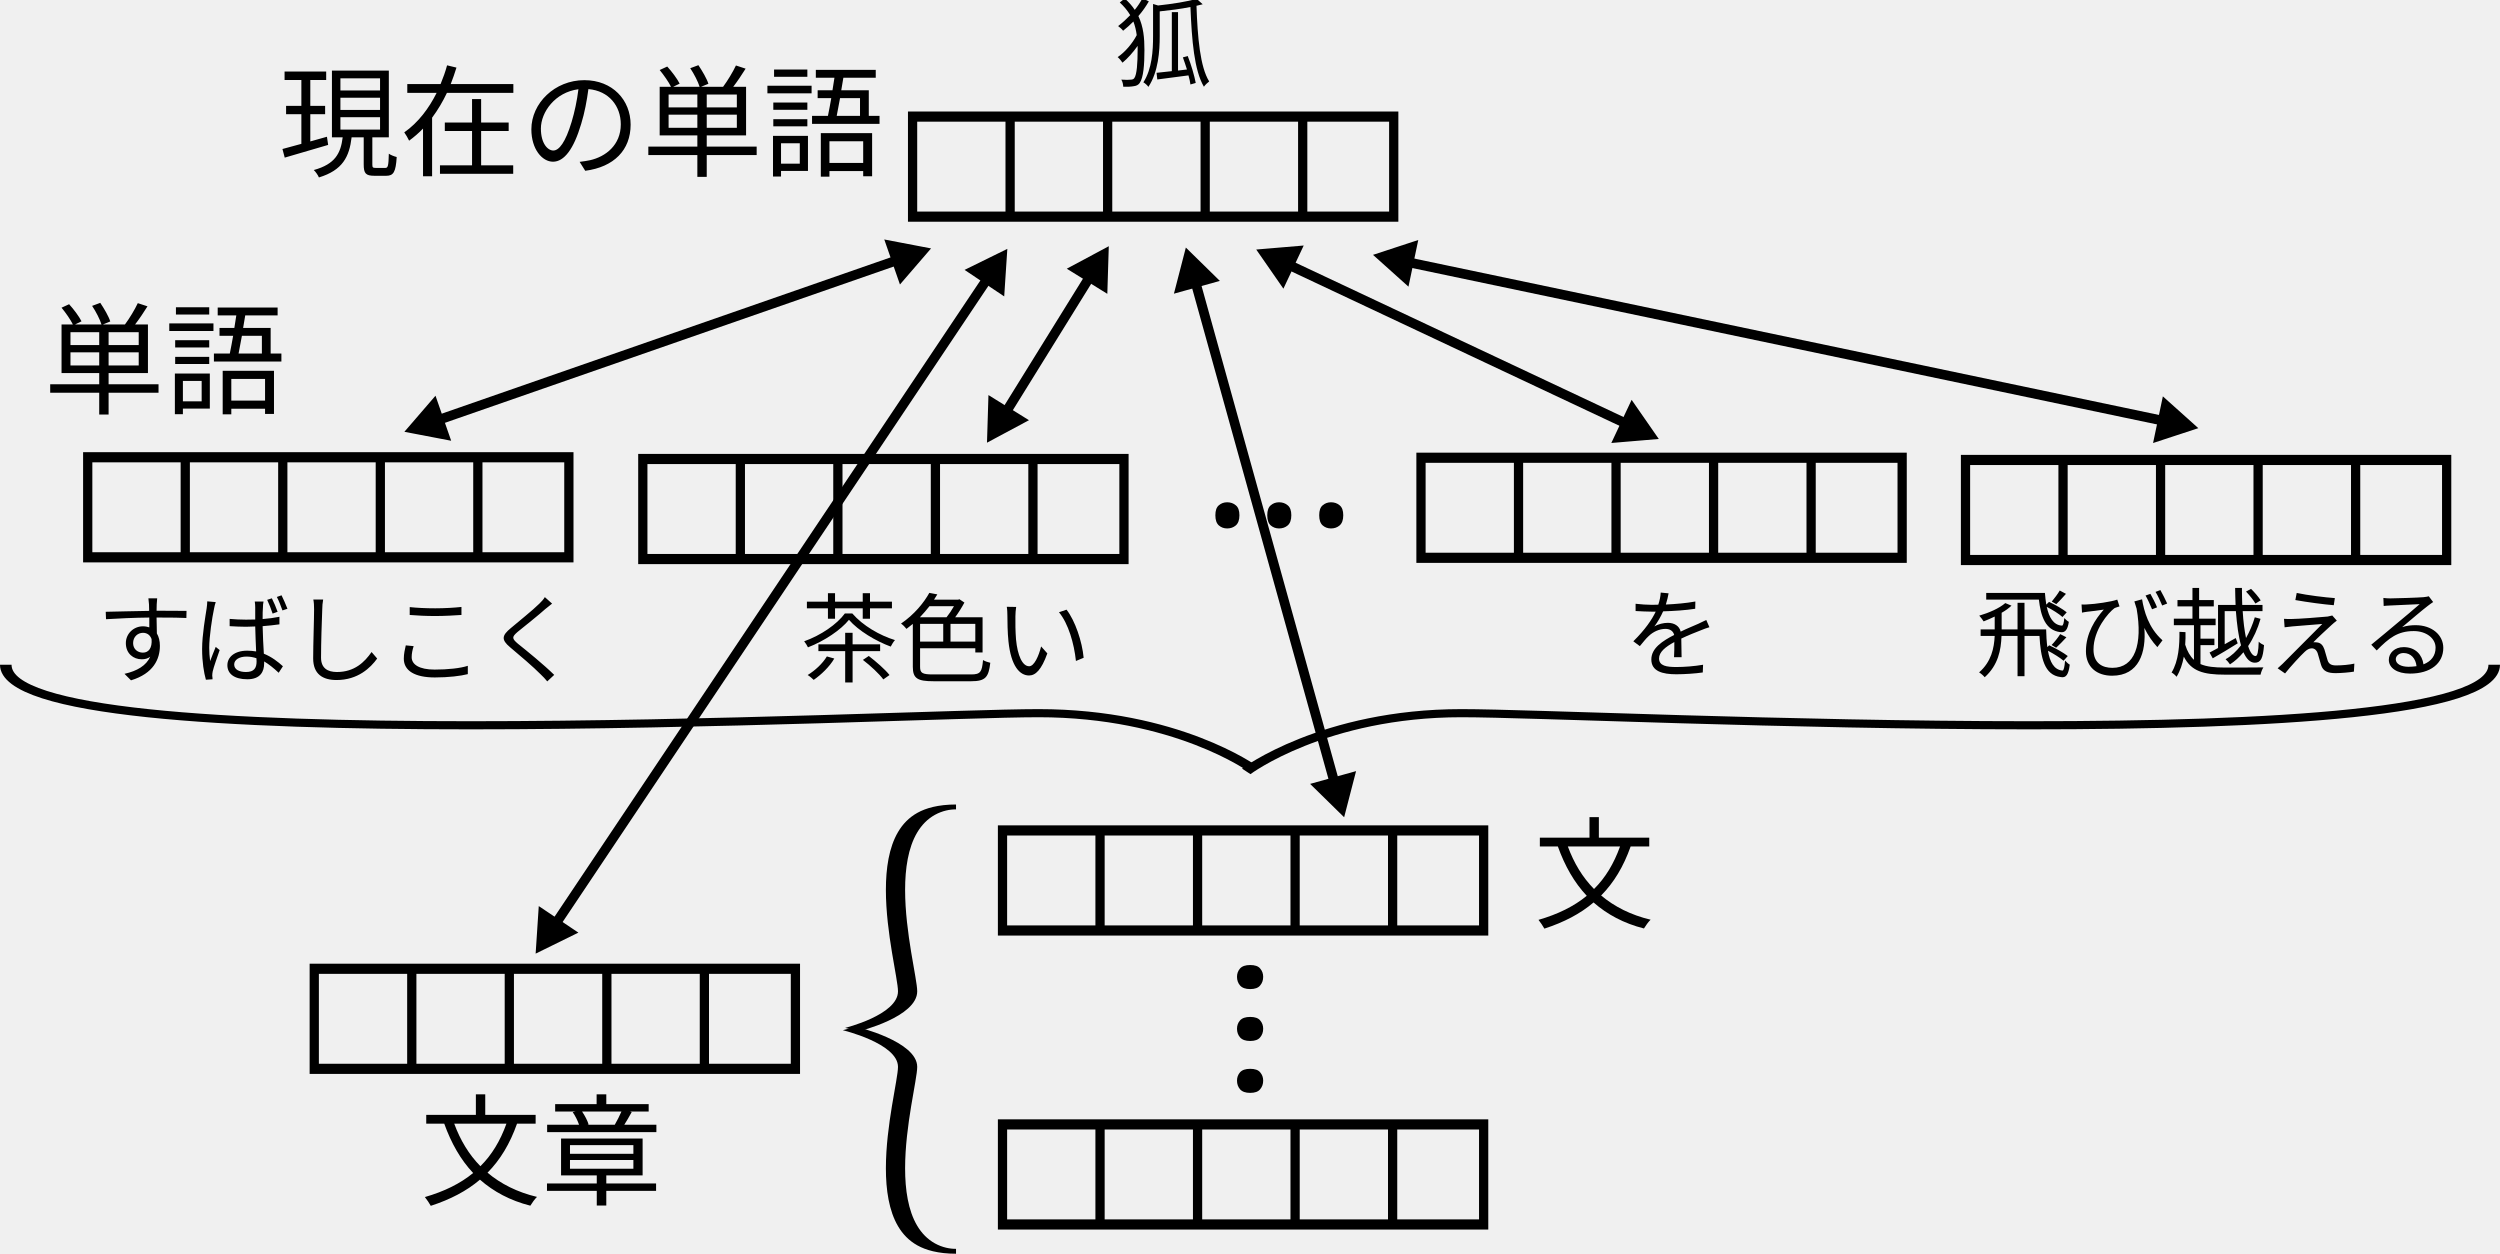
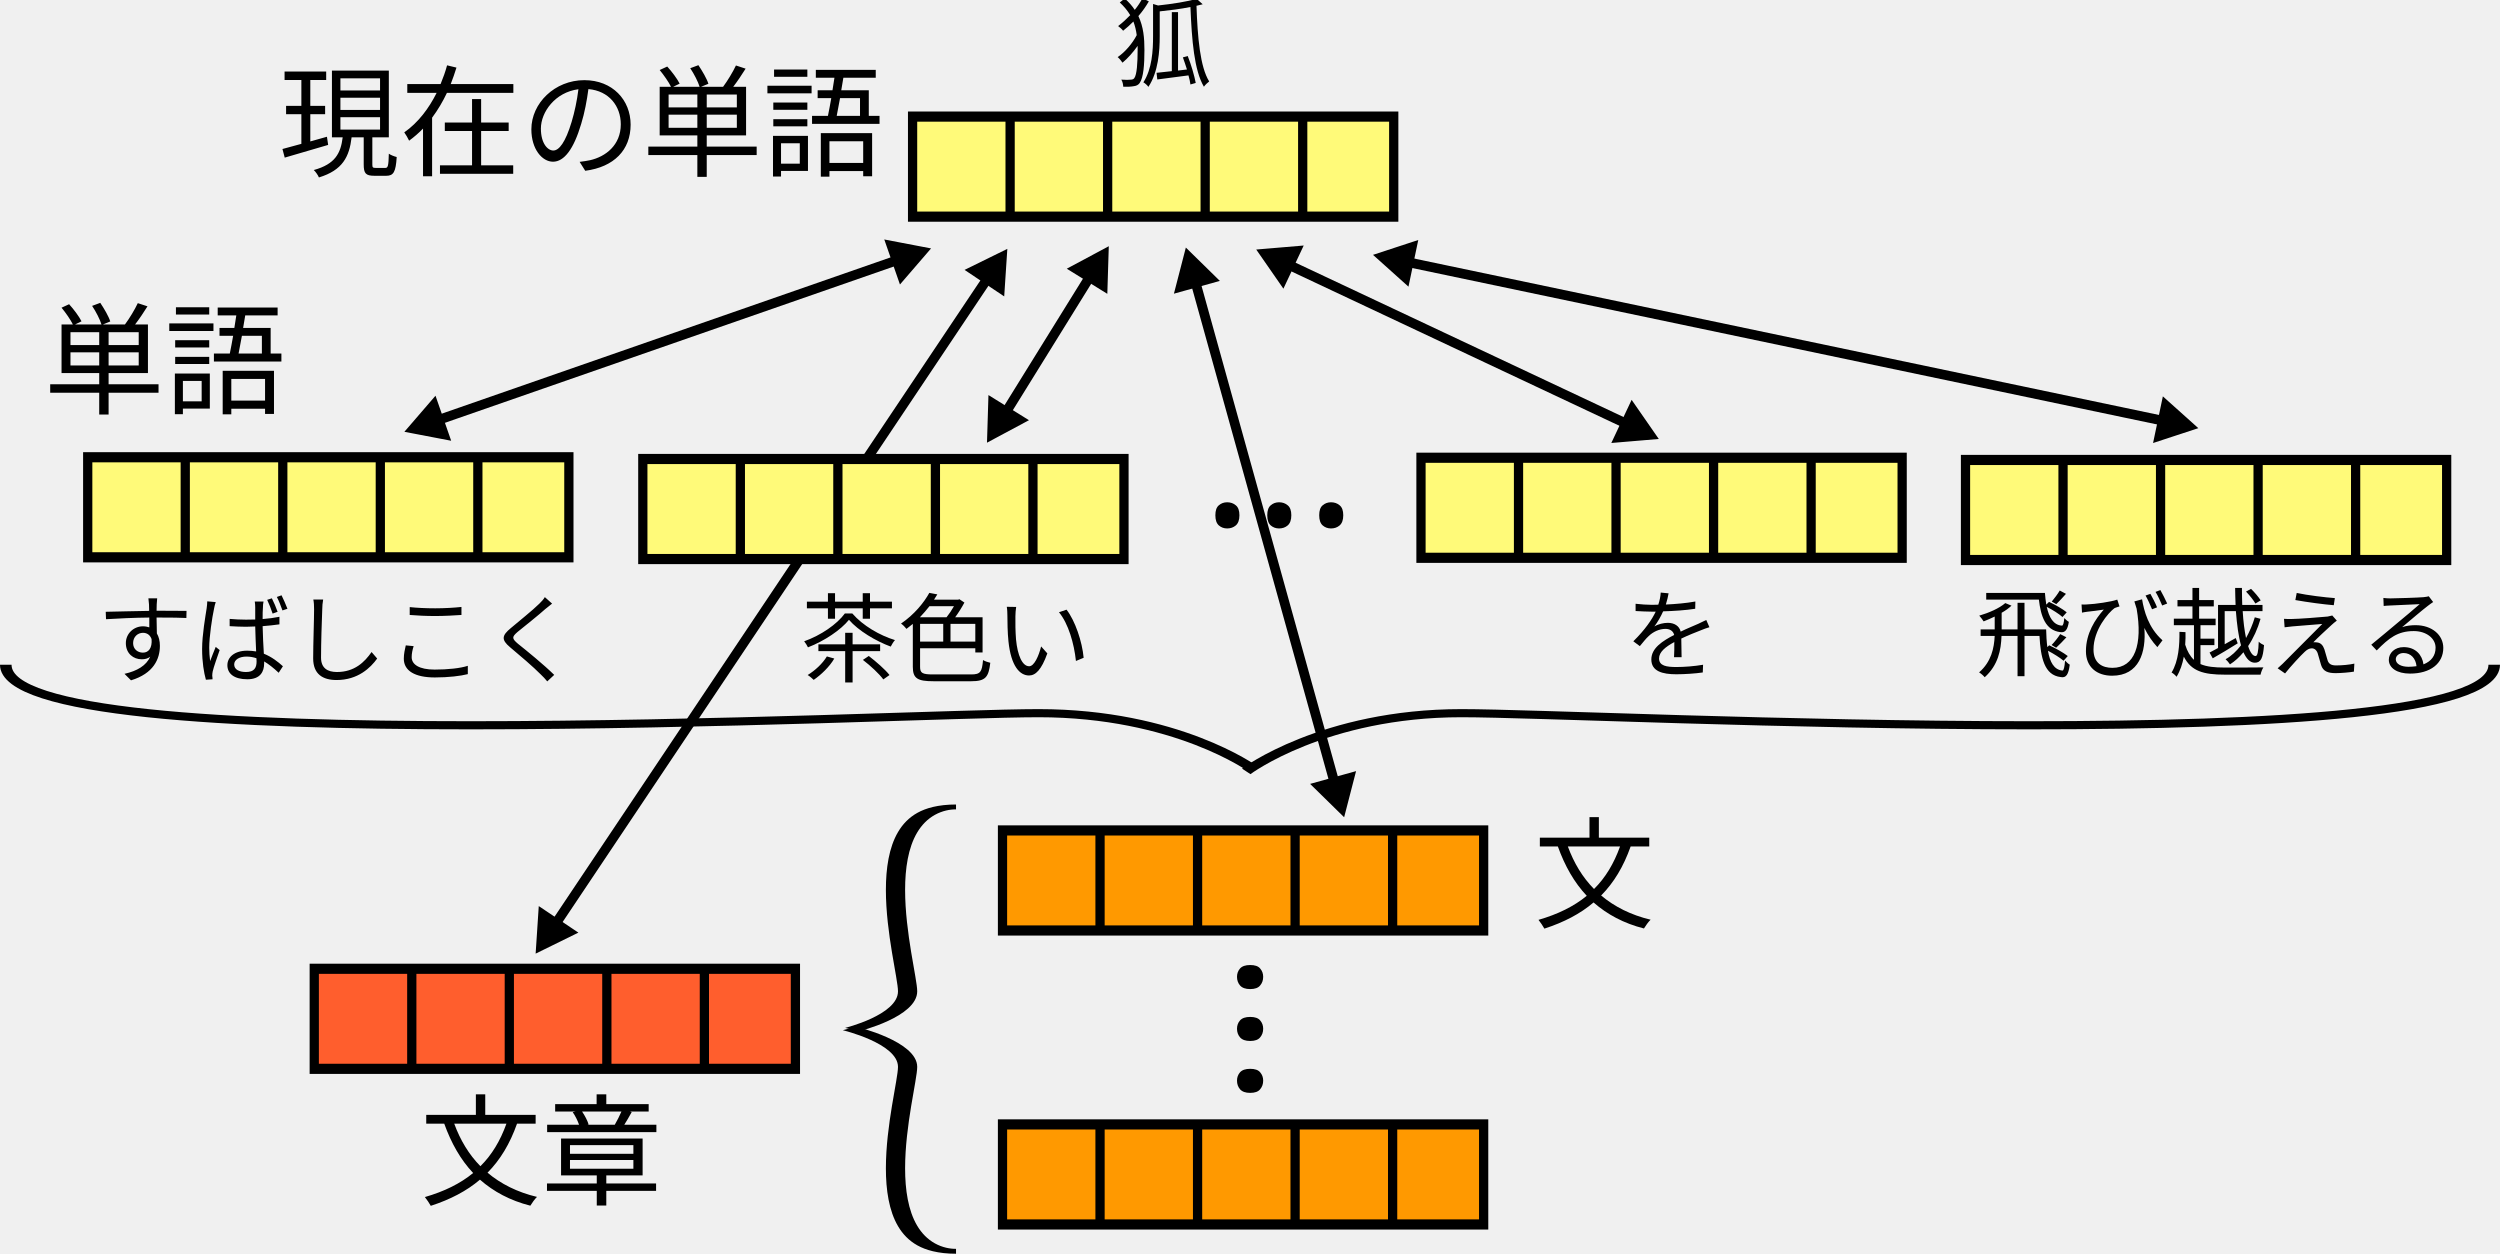
<svg xmlns="http://www.w3.org/2000/svg" width="72.858mm" height="36.538mm" viewBox="0 0 258.16 129.464" id="svg2" version="1.1">
  <defs id="defs4">
    <marker style="overflow:visible" id="marker5190" refX="0" refY="0" orient="auto">
      <path transform="scale(-0.4,-0.4)" style="fill:#000000;fill-opacity:1;fill-rule:evenodd;stroke:#000000;stroke-width:1pt;stroke-opacity:1" d="m 5.77,0 -8.65,5 0,-10 8.65,5 z" id="path5192" />
    </marker>
    <marker orient="auto" refY="0" refX="0" id="marker4822" style="overflow:visible">
      <path id="path4824" d="m 5.77,0 -8.65,5 0,-10 8.65,5 z" style="fill:#000000;fill-opacity:1;fill-rule:evenodd;stroke:#000000;stroke-width:1pt;stroke-opacity:1" transform="scale(-0.4,-0.4)" />
    </marker>
    <marker style="overflow:visible" id="marker4728" refX="0" refY="0" orient="auto">
      <path transform="scale(-0.4,-0.4)" style="fill:#000000;fill-opacity:1;fill-rule:evenodd;stroke:#000000;stroke-width:1pt;stroke-opacity:1" d="m 5.77,0 -8.65,5 0,-10 8.65,5 z" id="path4730" />
    </marker>
    <marker orient="auto" refY="0" refX="0" id="TriangleInM" style="overflow:visible">
      <path id="path4528" d="m 5.77,0 -8.65,5 0,-10 8.65,5 z" style="fill:#000000;fill-opacity:1;fill-rule:evenodd;stroke:#000000;stroke-width:1pt;stroke-opacity:1" transform="scale(-0.4,-0.4)" />
    </marker>
    <marker orient="auto" refY="0" refX="0" id="marker4905" style="overflow:visible">
      <path id="path4907" d="m 5.77,0 -8.65,5 0,-10 8.65,5 z" style="fill:#000000;fill-opacity:1;fill-rule:evenodd;stroke:#000000;stroke-width:1pt;stroke-opacity:1" transform="scale(0.4,0.4)" />
    </marker>
    <marker orient="auto" refY="0" refX="0" id="TriangleOutM" style="overflow:visible">
      <path id="path4654" d="m 5.77,0 -8.65,5 0,-10 8.65,5 z" style="fill:#000000;fill-opacity:1;fill-rule:evenodd;stroke:#000000;stroke-width:1pt;stroke-opacity:1" transform="scale(0.4,0.4)" />
    </marker>
    <marker orient="auto" refY="0" refX="0" id="Arrow1Send" style="overflow:visible">
      <path id="path4524" d="M 0,0 5,-5 -12.5,0 5,5 0,0 Z" style="fill:#000000;fill-opacity:1;fill-rule:evenodd;stroke:#000000;stroke-width:1pt;stroke-opacity:1" transform="matrix(-0.2,0,0,-0.2,-1.2,0)" />
    </marker>
    <marker orient="auto" refY="0" refX="0" id="Arrow1Mend" style="overflow:visible">
      <path id="path4518" d="M 0,0 5,-5 -12.5,0 5,5 0,0 Z" style="fill:#000000;fill-opacity:1;fill-rule:evenodd;stroke:#000000;stroke-width:1pt;stroke-opacity:1" transform="matrix(-0.4,0,0,-0.4,-4,0)" />
    </marker>
    <marker orient="auto" refY="0" refX="0" id="Arrow1Lend" style="overflow:visible">
      <path id="path4512" d="M 0,0 5,-5 -12.5,0 5,5 0,0 Z" style="fill:#000000;fill-opacity:1;fill-rule:evenodd;stroke:#000000;stroke-width:1pt;stroke-opacity:1" transform="matrix(-0.8,0,0,-0.8,-10,0)" />
    </marker>
    <marker orient="auto" refY="0" refX="0" id="marker4905-7" style="overflow:visible">
      <path id="path4907-6" d="m 5.77,0 -8.65,5 0,-10 8.65,5 z" style="fill:#000000;fill-opacity:1;fill-rule:evenodd;stroke:#000000;stroke-width:1pt;stroke-opacity:1" transform="scale(0.4,0.4)" />
    </marker>
    <marker orient="auto" refY="0" refX="0" id="marker4905-7-8" style="overflow:visible">
      <path id="path4907-6-8" d="m 5.77,0 -8.65,5 0,-10 8.65,5 z" style="fill:#000000;fill-opacity:1;fill-rule:evenodd;stroke:#000000;stroke-width:1pt;stroke-opacity:1" transform="scale(0.4,0.4)" />
    </marker>
    <marker style="overflow:visible" id="marker5190-7" refX="0" refY="0" orient="auto">
      <path transform="scale(-0.4,-0.4)" style="fill:#000000;fill-opacity:1;fill-rule:evenodd;stroke:#000000;stroke-width:1pt;stroke-opacity:1" d="m 5.77,0 -8.65,5 0,-10 8.65,5 z" id="path5192-3" />
    </marker>
    <marker orient="auto" refY="0" refX="0" id="marker4905-3" style="overflow:visible">
      <path id="path4907-0" d="m 5.77,0 -8.65,5 0,-10 8.65,5 z" style="fill:#000000;fill-opacity:1;fill-rule:evenodd;stroke:#000000;stroke-width:1pt;stroke-opacity:1" transform="scale(0.4,0.4)" />
    </marker>
    <marker style="overflow:visible" id="marker5190-0" refX="0" refY="0" orient="auto">
      <path transform="scale(-0.4,-0.4)" style="fill:#000000;fill-opacity:1;fill-rule:evenodd;stroke:#000000;stroke-width:1pt;stroke-opacity:1" d="m 5.77,0 -8.65,5 0,-10 8.65,5 z" id="path5192-4" />
    </marker>
    <marker orient="auto" refY="0" refX="0" id="marker4905-4" style="overflow:visible">
      <path id="path4907-2" d="m 5.77,0 -8.65,5 0,-10 8.65,5 z" style="fill:#000000;fill-opacity:1;fill-rule:evenodd;stroke:#000000;stroke-width:1pt;stroke-opacity:1" transform="scale(0.4,0.4)" />
    </marker>
    <marker orient="auto" refY="0" refX="0" id="TriangleInM-9" style="overflow:visible">
      <path id="path4528-4" d="m 5.77,0 -8.65,5 0,-10 8.65,5 z" style="fill:#000000;fill-opacity:1;fill-rule:evenodd;stroke:#000000;stroke-width:1pt;stroke-opacity:1" transform="scale(-0.4,-0.4)" />
    </marker>
    <marker orient="auto" refY="0" refX="0" id="marker4905-7-83" style="overflow:visible">
      <path id="path4907-6-9" d="m 5.77,0 -8.65,5 0,-10 8.65,5 z" style="fill:#000000;fill-opacity:1;fill-rule:evenodd;stroke:#000000;stroke-width:1pt;stroke-opacity:1" transform="scale(0.4,0.4)" />
    </marker>
  </defs>
  <g id="layer1" transform="translate(-195.5629,-537.0286)">
-     <g transform="matrix(0.6714331,0,0,0.7380139,33.74155,154.0855)" id="g4233-4">
-       <rect y="582.862" x="254.5" height="14" width="74" id="rect4138-2" style="fill:#ffffff;fill-opacity:0;stroke:#000000;stroke-width:1.421;stroke-miterlimit:4;stroke-dasharray:none;stroke-dashoffset:0;stroke-opacity:1" />
-       <path id="path4173-0" d="m 314.5,582.362 0,15" style="fill:none;fill-rule:evenodd;stroke:#000000;stroke-width:1.421px;stroke-linecap:butt;stroke-linejoin:miter;stroke-opacity:1" />
-       <path id="path4173-8-65" d="m 299.5,582.362 0,15" style="fill:none;fill-rule:evenodd;stroke:#000000;stroke-width:1.421px;stroke-linecap:butt;stroke-linejoin:miter;stroke-opacity:1" />
-       <path id="path4173-8-6-7" d="m 284.5,582.362 0,15" style="fill:none;fill-rule:evenodd;stroke:#000000;stroke-width:1.421px;stroke-linecap:butt;stroke-linejoin:miter;stroke-opacity:1" />
-       <path id="path4173-8-6-9-8" d="m 269.5,582.362 0,15" style="fill:none;fill-rule:evenodd;stroke:#000000;stroke-width:1.421px;stroke-linecap:butt;stroke-linejoin:miter;stroke-opacity:1" />
+     <g transform="matrix(0.6714331,0,0,0.7380139,33.74155,154.0855)" id="g4233-4" style="fill:#fffa79;fill-opacity:1">
+       <rect y="582.862" x="254.5" height="14" width="74" id="rect4138-2" style="fill:#fffa79;fill-opacity:1;stroke:#000000;stroke-width:1.421;stroke-miterlimit:4;stroke-dasharray:none;stroke-dashoffset:0;stroke-opacity:1" />
+       <path id="path4173-0" d="m 314.5,582.362 0,15" style="fill:#fffa79;fill-rule:evenodd;stroke:#000000;stroke-width:1.421px;stroke-linecap:butt;stroke-linejoin:miter;stroke-opacity:1;fill-opacity:1" />
+       <path id="path4173-8-65" d="m 299.5,582.362 0,15" style="fill:#fffa79;fill-rule:evenodd;stroke:#000000;stroke-width:1.421px;stroke-linecap:butt;stroke-linejoin:miter;stroke-opacity:1;fill-opacity:1" />
+       <path id="path4173-8-6-7" d="m 284.5,582.362 0,15" style="fill:#fffa79;fill-rule:evenodd;stroke:#000000;stroke-width:1.421px;stroke-linecap:butt;stroke-linejoin:miter;stroke-opacity:1;fill-opacity:1" />
+       <path id="path4173-8-6-9-8" d="m 269.5,582.362 0,15" style="fill:#fffa79;fill-rule:evenodd;stroke:#000000;stroke-width:1.421px;stroke-linecap:butt;stroke-linejoin:miter;stroke-opacity:1;fill-opacity:1" />
    </g>
    <text xml:space="preserve" style="font-style:normal;font-variant:normal;font-weight:normal;font-stretch:normal;font-size:13.75px;line-height:125%;font-family:Ubuntu;-inkscape-font-specification:Ubuntu;letter-spacing:0px;word-spacing:0px;fill:#000000;fill-opacity:1;stroke:none;stroke-width:1px;stroke-linecap:butt;stroke-linejoin:miter;stroke-opacity:1" x="319.628" y="591.317" id="text4318">
      <tspan id="tspan4320" x="319.628" y="591.317" style="font-size:20px">...</tspan>
    </text>
    <text xml:space="preserve" style="font-style:normal;font-variant:normal;font-weight:normal;font-stretch:normal;font-size:13.75px;line-height:125%;font-family:Ubuntu;-inkscape-font-specification:'Ubuntu, Normal';text-align:start;letter-spacing:0px;word-spacing:0px;writing-mode:lr-tb;text-anchor:start;fill:#000000;fill-opacity:1;stroke:none;stroke-width:1px;stroke-linecap:butt;stroke-linejoin:miter;stroke-opacity:1" x="200.073" y="578.818" id="text4322">
      <tspan id="tspan3428" x="200.073" y="578.818" style="font-size:12.5px">単語</tspan>
    </text>
    <text xml:space="preserve" style="font-style:normal;font-variant:normal;font-weight:normal;font-stretch:normal;font-size:13.75px;line-height:125%;font-family:Ubuntu;-inkscape-font-specification:'Ubuntu, Normal';text-align:start;letter-spacing:0px;word-spacing:0px;writing-mode:lr-tb;text-anchor:start;fill:#000000;fill-opacity:1;stroke:none;stroke-width:1px;stroke-linecap:butt;stroke-linejoin:miter;stroke-opacity:1" x="353.95" y="631.906" id="text4322-1">
      <tspan id="tspan3434" x="353.95" y="631.906" style="font-size:12.5px">文</tspan>
    </text>
    <g id="g4404" transform="matrix(1.421941,0,0,1,-137.4881,3.785714)">
      <path id="path4346" d="m 234.642,601.887 c 0,10 65,5 75,5 10,0 15.568,5.758 15.568,5.758" style="fill:none;fill-rule:evenodd;stroke:#000000;stroke-width:0.839px;stroke-linecap:butt;stroke-linejoin:miter;stroke-opacity:1" />
      <path id="path4346-0" d="m 415.358,601.887 c 0,10 -65,5 -75,5 -10,0 -15.631,6.01 -15.631,6.01" style="fill:none;fill-rule:evenodd;stroke:#000000;stroke-width:0.839px;stroke-linecap:butt;stroke-linejoin:miter;stroke-opacity:1" />
    </g>
    <text xml:space="preserve" style="font-style:normal;font-variant:normal;font-weight:normal;font-stretch:normal;font-size:13.75px;line-height:125%;font-family:Ubuntu;-inkscape-font-specification:Ubuntu;letter-spacing:0px;word-spacing:0px;fill:#000000;fill-opacity:1;stroke:none;stroke-width:1px;stroke-linecap:butt;stroke-linejoin:miter;stroke-opacity:1" x="255" y="697.362" id="text4382">
      <tspan id="tspan4384" x="255" y="697.362" />
    </text>
    <text xml:space="preserve" style="font-style:normal;font-variant:normal;font-weight:normal;font-stretch:normal;font-size:13.75px;line-height:125%;font-family:Ubuntu;-inkscape-font-specification:Ubuntu;letter-spacing:0px;word-spacing:0px;fill:#000000;fill-opacity:1;stroke:none;stroke-width:1px;stroke-linecap:butt;stroke-linejoin:miter;stroke-opacity:1" x="635.242" y="-323.58" id="text4318-7" transform="matrix(0,1,-1,0,0,0)">
      <tspan id="tspan4320-7" x="635.242" y="-323.58" style="font-size:20px">...</tspan>
    </text>
    <g transform="matrix(0,0.2539069,-1,0,896.1725,560.7782)" id="g4404-4">
      <path id="path4346-6" d="m 234.642,601.887 c 0,10 65,5 75,5 10,0 15.568,5.758 15.568,5.758" style="fill:none;fill-rule:evenodd;stroke:#000000;stroke-width:1.985px;stroke-linecap:butt;stroke-linejoin:miter;stroke-opacity:1" />
      <path id="path4346-0-9" d="m 415.358,601.887 c 0,10 -65,5 -75,5 -10,0 -15.631,6.01 -15.631,6.01" style="fill:none;fill-rule:evenodd;stroke:#000000;stroke-width:1.985px;stroke-linecap:butt;stroke-linejoin:miter;stroke-opacity:1" />
    </g>
    <text xml:space="preserve" style="font-style:normal;font-variant:normal;font-weight:normal;font-stretch:normal;font-size:13.75px;line-height:125%;font-family:Ubuntu;-inkscape-font-specification:'Ubuntu, Normal';text-align:start;letter-spacing:0px;word-spacing:0px;writing-mode:lr-tb;text-anchor:start;fill:#000000;fill-opacity:1;stroke:none;stroke-width:1px;stroke-linecap:butt;stroke-linejoin:miter;stroke-opacity:1" x="238.952" y="660.532" id="text4322-7">
      <tspan id="tspan3432" x="238.952" y="660.532" style="font-size:12.5px">文章</tspan>
    </text>
    <text xml:space="preserve" style="font-style:normal;font-variant:normal;font-weight:normal;font-stretch:normal;font-size:13.75px;line-height:125%;font-family:Ubuntu;-inkscape-font-specification:'Ubuntu, Normal';text-align:start;letter-spacing:0px;word-spacing:0px;writing-mode:lr-tb;text-anchor:start;fill:#000000;fill-opacity:1;stroke:none;stroke-width:1px;stroke-linecap:butt;stroke-linejoin:miter;stroke-opacity:1" x="224.341" y="554.273" id="text4322-5">
      <tspan id="tspan3430" x="224.341" y="554.273" style="font-size:12.5px">現在の単語</tspan>
    </text>
    <path style="fill:none;fill-rule:evenodd;stroke:#000000;stroke-width:1px;stroke-linecap:butt;stroke-linejoin:miter;stroke-opacity:1;marker-start:url(#marker5190);marker-end:url(#marker4905)" d="M 364.286,581.148 327.857,564.005" id="path4503" />
    <path style="fill:none;fill-rule:evenodd;stroke:#000000;stroke-width:1px;stroke-linecap:butt;stroke-linejoin:miter;stroke-opacity:1;marker-start:url(#TriangleInM);marker-end:url(#marker4905-7)" d="m 298.98,580.327 9.584,-15.46" id="path4503-5" />
    <path style="fill:none;fill-rule:evenodd;stroke:#000000;stroke-width:1px;stroke-linecap:butt;stroke-linejoin:miter;stroke-opacity:1;marker-start:url(#marker5190-7);marker-end:url(#marker4905-3)" d="M 333.603,618.683 318.779,565.328" id="path4503-7" />
    <text xml:space="preserve" style="font-style:normal;font-variant:normal;font-weight:normal;font-stretch:normal;font-size:13.75px;line-height:125%;font-family:Ubuntu;-inkscape-font-specification:Ubuntu;letter-spacing:0px;word-spacing:0px;fill:#000000;fill-opacity:1;stroke:none;stroke-width:1px;stroke-linecap:butt;stroke-linejoin:miter;stroke-opacity:1" x="205.526" y="606.734" id="text3428">
      <tspan id="tspan3431" x="205.526" y="606.734" style="font-size:10px;fill:#000000;fill-opacity:1">すばしこく</tspan>
    </text>
    <text xml:space="preserve" style="font-style:normal;font-variant:normal;font-weight:normal;font-stretch:normal;font-size:13.75px;line-height:125%;font-family:Ubuntu;-inkscape-font-specification:Ubuntu;letter-spacing:0px;word-spacing:0px;fill:#000000;fill-opacity:1;stroke:none;stroke-width:1px;stroke-linecap:butt;stroke-linejoin:miter;stroke-opacity:1" x="310.695" y="545.188" id="text3428-9">
      <tspan id="tspan3431-8" x="310.695" y="545.188" style="font-size:10px">狐</tspan>
    </text>
    <path style="fill:none;fill-rule:evenodd;stroke:#000000;stroke-width:1px;stroke-linecap:butt;stroke-linejoin:miter;stroke-opacity:1;marker-start:url(#marker4728);marker-end:url(#marker4905-7-8)" d="m 252.455,633.143 45.549,-68.055" id="path4503-5-8" />
    <text xml:space="preserve" style="font-style:normal;font-variant:normal;font-weight:normal;font-stretch:normal;font-size:13.75px;line-height:125%;font-family:Ubuntu;-inkscape-font-specification:Ubuntu;letter-spacing:0px;word-spacing:0px;fill:#000000;fill-opacity:1;stroke:none;stroke-width:1px;stroke-linecap:butt;stroke-linejoin:miter;stroke-opacity:1" x="399.606" y="606.149" id="text3428-9-5">
      <tspan id="tspan3431-8-7" x="399.606" y="606.149" style="font-size:10px">飛び越える</tspan>
    </text>
-     <g transform="matrix(0.6714331,0,0,0.7380139,171.4201,154.1356)" id="g4233-4-2">
-       <rect y="582.862" x="254.5" height="14" width="74" id="rect4138-2-3" style="fill:#ffffff;fill-opacity:0;stroke:#000000;stroke-width:1.421;stroke-miterlimit:4;stroke-dasharray:none;stroke-dashoffset:0;stroke-opacity:1" />
-       <path id="path4173-0-6" d="m 314.5,582.362 0,15" style="fill:none;fill-rule:evenodd;stroke:#000000;stroke-width:1.421px;stroke-linecap:butt;stroke-linejoin:miter;stroke-opacity:1" />
-       <path id="path4173-8-65-1" d="m 299.5,582.362 0,15" style="fill:none;fill-rule:evenodd;stroke:#000000;stroke-width:1.421px;stroke-linecap:butt;stroke-linejoin:miter;stroke-opacity:1" />
-       <path id="path4173-8-6-7-4" d="m 284.5,582.362 0,15" style="fill:none;fill-rule:evenodd;stroke:#000000;stroke-width:1.421px;stroke-linecap:butt;stroke-linejoin:miter;stroke-opacity:1" />
-       <path id="path4173-8-6-9-8-9" d="m 269.5,582.362 0,15" style="fill:none;fill-rule:evenodd;stroke:#000000;stroke-width:1.421px;stroke-linecap:butt;stroke-linejoin:miter;stroke-opacity:1" />
+     <g transform="matrix(0.6714331,0,0,0.7380139,171.4201,154.1356)" id="g4233-4-2" style="fill:#fffa79;fill-opacity:1">
+       <rect y="582.862" x="254.5" height="14" width="74" id="rect4138-2-3" style="fill:#fffa79;fill-opacity:1;stroke:#000000;stroke-width:1.421;stroke-miterlimit:4;stroke-dasharray:none;stroke-dashoffset:0;stroke-opacity:1" />
+       <path id="path4173-0-6" d="m 314.5,582.362 0,15" style="fill:#fffa79;fill-rule:evenodd;stroke:#000000;stroke-width:1.421px;stroke-linecap:butt;stroke-linejoin:miter;stroke-opacity:1;fill-opacity:1" />
+       <path id="path4173-8-65-1" d="m 299.5,582.362 0,15" style="fill:#fffa79;fill-rule:evenodd;stroke:#000000;stroke-width:1.421px;stroke-linecap:butt;stroke-linejoin:miter;stroke-opacity:1;fill-opacity:1" />
+       <path id="path4173-8-6-7-4" d="m 284.5,582.362 0,15" style="fill:#fffa79;fill-rule:evenodd;stroke:#000000;stroke-width:1.421px;stroke-linecap:butt;stroke-linejoin:miter;stroke-opacity:1;fill-opacity:1" />
+       <path id="path4173-8-6-9-8-9" d="m 269.5,582.362 0,15" style="fill:#fffa79;fill-rule:evenodd;stroke:#000000;stroke-width:1.421px;stroke-linecap:butt;stroke-linejoin:miter;stroke-opacity:1;fill-opacity:1" />
    </g>
-     <g transform="matrix(0.6714331,0,0,0.7380139,118.9201,118.9072)" id="g4233-4-7">
-       <rect y="582.862" x="254.5" height="14" width="74" id="rect4138-2-5" style="fill:#ffffff;fill-opacity:0;stroke:#000000;stroke-width:1.421;stroke-miterlimit:4;stroke-dasharray:none;stroke-dashoffset:0;stroke-opacity:1" />
-       <path id="path4173-0-7" d="m 314.5,582.362 0,15" style="fill:none;fill-rule:evenodd;stroke:#000000;stroke-width:1.421px;stroke-linecap:butt;stroke-linejoin:miter;stroke-opacity:1" />
-       <path id="path4173-8-65-9" d="m 299.5,582.362 0,15" style="fill:none;fill-rule:evenodd;stroke:#000000;stroke-width:1.421px;stroke-linecap:butt;stroke-linejoin:miter;stroke-opacity:1" />
-       <path id="path4173-8-6-7-9" d="m 284.5,582.362 0,15" style="fill:none;fill-rule:evenodd;stroke:#000000;stroke-width:1.421px;stroke-linecap:butt;stroke-linejoin:miter;stroke-opacity:1" />
-       <path id="path4173-8-6-9-8-3" d="m 269.5,582.362 0,15" style="fill:none;fill-rule:evenodd;stroke:#000000;stroke-width:1.421px;stroke-linecap:butt;stroke-linejoin:miter;stroke-opacity:1" />
+     <g transform="matrix(0.6714331,0,0,0.7380139,118.9201,118.9072)" id="g4233-4-7" style="fill:#fffa79;fill-opacity:1">
+       <rect y="582.862" x="254.5" height="14" width="74" id="rect4138-2-5" style="fill:#fffa79;fill-opacity:1;stroke:#000000;stroke-width:1.421;stroke-miterlimit:4;stroke-dasharray:none;stroke-dashoffset:0;stroke-opacity:1" />
+       <path id="path4173-0-7" d="m 314.5,582.362 0,15" style="fill:#fffa79;fill-rule:evenodd;stroke:#000000;stroke-width:1.421px;stroke-linecap:butt;stroke-linejoin:miter;stroke-opacity:1;fill-opacity:1" />
+       <path id="path4173-8-65-9" d="m 299.5,582.362 0,15" style="fill:#fffa79;fill-rule:evenodd;stroke:#000000;stroke-width:1.421px;stroke-linecap:butt;stroke-linejoin:miter;stroke-opacity:1;fill-opacity:1" />
+       <path id="path4173-8-6-7-9" d="m 284.5,582.362 0,15" style="fill:#fffa79;fill-rule:evenodd;stroke:#000000;stroke-width:1.421px;stroke-linecap:butt;stroke-linejoin:miter;stroke-opacity:1;fill-opacity:1" />
+       <path id="path4173-8-6-9-8-3" d="m 269.5,582.362 0,15" style="fill:#fffa79;fill-rule:evenodd;stroke:#000000;stroke-width:1.421px;stroke-linecap:butt;stroke-linejoin:miter;stroke-opacity:1;fill-opacity:1" />
    </g>
-     <g transform="matrix(0.6714331,0,0,0.7380139,57.13437,206.9072)" id="g4233-4-0">
-       <rect y="582.862" x="254.5" height="14" width="74" id="rect4138-2-6" style="fill:#ffffff;fill-opacity:0;stroke:#000000;stroke-width:1.421;stroke-miterlimit:4;stroke-dasharray:none;stroke-dashoffset:0;stroke-opacity:1" />
-       <path id="path4173-0-62" d="m 314.5,582.362 0,15" style="fill:none;fill-rule:evenodd;stroke:#000000;stroke-width:1.421px;stroke-linecap:butt;stroke-linejoin:miter;stroke-opacity:1" />
-       <path id="path4173-8-65-3" d="m 299.5,582.362 0,15" style="fill:none;fill-rule:evenodd;stroke:#000000;stroke-width:1.421px;stroke-linecap:butt;stroke-linejoin:miter;stroke-opacity:1" />
-       <path id="path4173-8-6-7-6" d="m 284.5,582.362 0,15" style="fill:none;fill-rule:evenodd;stroke:#000000;stroke-width:1.421px;stroke-linecap:butt;stroke-linejoin:miter;stroke-opacity:1" />
-       <path id="path4173-8-6-9-8-35" d="m 269.5,582.362 0,15" style="fill:none;fill-rule:evenodd;stroke:#000000;stroke-width:1.421px;stroke-linecap:butt;stroke-linejoin:miter;stroke-opacity:1" />
+     <g transform="matrix(0.6714331,0,0,0.7380139,57.13437,206.9072)" id="g4233-4-0" style="fill:#ff5e2d;fill-opacity:1">
+       <rect y="582.862" x="254.5" height="14" width="74" id="rect4138-2-6" style="fill:#ff5e2d;fill-opacity:1;stroke:#000000;stroke-width:1.421;stroke-miterlimit:4;stroke-dasharray:none;stroke-dashoffset:0;stroke-opacity:1" />
+       <path id="path4173-0-62" d="m 314.5,582.362 0,15" style="fill:#ff5e2d;fill-rule:evenodd;stroke:#000000;stroke-width:1.421px;stroke-linecap:butt;stroke-linejoin:miter;stroke-opacity:1;fill-opacity:1" />
+       <path id="path4173-8-65-3" d="m 299.5,582.362 0,15" style="fill:#ff5e2d;fill-rule:evenodd;stroke:#000000;stroke-width:1.421px;stroke-linecap:butt;stroke-linejoin:miter;stroke-opacity:1;fill-opacity:1" />
+       <path id="path4173-8-6-7-6" d="m 284.5,582.362 0,15" style="fill:#ff5e2d;fill-rule:evenodd;stroke:#000000;stroke-width:1.421px;stroke-linecap:butt;stroke-linejoin:miter;stroke-opacity:1;fill-opacity:1" />
+       <path id="path4173-8-6-9-8-35" d="m 269.5,582.362 0,15" style="fill:#ff5e2d;fill-rule:evenodd;stroke:#000000;stroke-width:1.421px;stroke-linecap:butt;stroke-linejoin:miter;stroke-opacity:1;fill-opacity:1" />
    </g>
-     <g transform="matrix(0.6714331,0,0,0.7380139,128.2058,192.6215)" id="g4233-4-27">
-       <rect y="582.862" x="254.5" height="14" width="74" id="rect4138-2-53" style="fill:#ffffff;fill-opacity:0;stroke:#000000;stroke-width:1.421;stroke-miterlimit:4;stroke-dasharray:none;stroke-dashoffset:0;stroke-opacity:1" />
-       <path id="path4173-0-0" d="m 314.5,582.362 0,15" style="fill:none;fill-rule:evenodd;stroke:#000000;stroke-width:1.421px;stroke-linecap:butt;stroke-linejoin:miter;stroke-opacity:1" />
-       <path id="path4173-8-65-8" d="m 299.5,582.362 0,15" style="fill:none;fill-rule:evenodd;stroke:#000000;stroke-width:1.421px;stroke-linecap:butt;stroke-linejoin:miter;stroke-opacity:1" />
-       <path id="path4173-8-6-7-8" d="m 284.5,582.362 0,15" style="fill:none;fill-rule:evenodd;stroke:#000000;stroke-width:1.421px;stroke-linecap:butt;stroke-linejoin:miter;stroke-opacity:1" />
-       <path id="path4173-8-6-9-8-6" d="m 269.5,582.362 0,15" style="fill:none;fill-rule:evenodd;stroke:#000000;stroke-width:1.421px;stroke-linecap:butt;stroke-linejoin:miter;stroke-opacity:1" />
+     <g transform="matrix(0.6714331,0,0,0.7380139,128.2058,192.6215)" id="g4233-4-27" style="fill:#ff9900;fill-opacity:1">
+       <rect y="582.862" x="254.5" height="14" width="74" id="rect4138-2-53" style="fill:#ff9900;fill-opacity:1;stroke:#000000;stroke-width:1.421;stroke-miterlimit:4;stroke-dasharray:none;stroke-dashoffset:0;stroke-opacity:1" />
+       <path id="path4173-0-0" d="m 314.5,582.362 0,15" style="fill:#ff9900;fill-rule:evenodd;stroke:#000000;stroke-width:1.421px;stroke-linecap:butt;stroke-linejoin:miter;stroke-opacity:1;fill-opacity:1" />
+       <path id="path4173-8-65-8" d="m 299.5,582.362 0,15" style="fill:#ff9900;fill-rule:evenodd;stroke:#000000;stroke-width:1.421px;stroke-linecap:butt;stroke-linejoin:miter;stroke-opacity:1;fill-opacity:1" />
+       <path id="path4173-8-6-7-8" d="m 284.5,582.362 0,15" style="fill:#ff9900;fill-rule:evenodd;stroke:#000000;stroke-width:1.421px;stroke-linecap:butt;stroke-linejoin:miter;stroke-opacity:1;fill-opacity:1" />
+       <path id="path4173-8-6-9-8-6" d="m 269.5,582.362 0,15" style="fill:#ff9900;fill-rule:evenodd;stroke:#000000;stroke-width:1.421px;stroke-linecap:butt;stroke-linejoin:miter;stroke-opacity:1;fill-opacity:1" />
    </g>
-     <g transform="matrix(0.6714331,0,0,0.7380139,128.2058,222.9787)" id="g4233-4-03">
-       <rect y="582.862" x="254.5" height="14" width="74" id="rect4138-2-52" style="fill:#ffffff;fill-opacity:0;stroke:#000000;stroke-width:1.421;stroke-miterlimit:4;stroke-dasharray:none;stroke-dashoffset:0;stroke-opacity:1" />
-       <path id="path4173-0-8" d="m 314.5,582.362 0,15" style="fill:none;fill-rule:evenodd;stroke:#000000;stroke-width:1.421px;stroke-linecap:butt;stroke-linejoin:miter;stroke-opacity:1" />
-       <path id="path4173-8-65-2" d="m 299.5,582.362 0,15" style="fill:none;fill-rule:evenodd;stroke:#000000;stroke-width:1.421px;stroke-linecap:butt;stroke-linejoin:miter;stroke-opacity:1" />
-       <path id="path4173-8-6-7-3" d="m 284.5,582.362 0,15" style="fill:none;fill-rule:evenodd;stroke:#000000;stroke-width:1.421px;stroke-linecap:butt;stroke-linejoin:miter;stroke-opacity:1" />
-       <path id="path4173-8-6-9-8-31" d="m 269.5,582.362 0,15" style="fill:none;fill-rule:evenodd;stroke:#000000;stroke-width:1.421px;stroke-linecap:butt;stroke-linejoin:miter;stroke-opacity:1" />
+     <g transform="matrix(0.6714331,0,0,0.7380139,128.2058,222.9787)" id="g4233-4-03" style="fill:#ff9900;fill-opacity:1">
+       <rect y="582.862" x="254.5" height="14" width="74" id="rect4138-2-52" style="fill:#ff9900;fill-opacity:1;stroke:#000000;stroke-width:1.421;stroke-miterlimit:4;stroke-dasharray:none;stroke-dashoffset:0;stroke-opacity:1" />
+       <path id="path4173-0-8" d="m 314.5,582.362 0,15" style="fill:#ff9900;fill-rule:evenodd;stroke:#000000;stroke-width:1.421px;stroke-linecap:butt;stroke-linejoin:miter;stroke-opacity:1;fill-opacity:1" />
+       <path id="path4173-8-65-2" d="m 299.5,582.362 0,15" style="fill:#ff9900;fill-rule:evenodd;stroke:#000000;stroke-width:1.421px;stroke-linecap:butt;stroke-linejoin:miter;stroke-opacity:1;fill-opacity:1" />
+       <path id="path4173-8-6-7-3" d="m 284.5,582.362 0,15" style="fill:#ff9900;fill-rule:evenodd;stroke:#000000;stroke-width:1.421px;stroke-linecap:butt;stroke-linejoin:miter;stroke-opacity:1;fill-opacity:1" />
+       <path id="path4173-8-6-9-8-31" d="m 269.5,582.362 0,15" style="fill:#ff9900;fill-rule:evenodd;stroke:#000000;stroke-width:1.421px;stroke-linecap:butt;stroke-linejoin:miter;stroke-opacity:1;fill-opacity:1" />
    </g>
-     <g transform="matrix(0.6714331,0,0,0.7380139,227.6493,154.3641)" id="g4233-4-2-2">
-       <rect y="582.862" x="254.5" height="14" width="74" id="rect4138-2-3-8" style="fill:#ffffff;fill-opacity:0;stroke:#000000;stroke-width:1.421;stroke-miterlimit:4;stroke-dasharray:none;stroke-dashoffset:0;stroke-opacity:1" />
-       <path id="path4173-0-6-8" d="m 314.5,582.362 0,15" style="fill:none;fill-rule:evenodd;stroke:#000000;stroke-width:1.421px;stroke-linecap:butt;stroke-linejoin:miter;stroke-opacity:1" />
-       <path id="path4173-8-65-1-3" d="m 299.5,582.362 0,15" style="fill:none;fill-rule:evenodd;stroke:#000000;stroke-width:1.421px;stroke-linecap:butt;stroke-linejoin:miter;stroke-opacity:1" />
-       <path id="path4173-8-6-7-4-9" d="m 284.5,582.362 0,15" style="fill:none;fill-rule:evenodd;stroke:#000000;stroke-width:1.421px;stroke-linecap:butt;stroke-linejoin:miter;stroke-opacity:1" />
-       <path id="path4173-8-6-9-8-9-4" d="m 269.5,582.362 0,15" style="fill:none;fill-rule:evenodd;stroke:#000000;stroke-width:1.421px;stroke-linecap:butt;stroke-linejoin:miter;stroke-opacity:1" />
+     <g transform="matrix(0.6714331,0,0,0.7380139,227.6493,154.3641)" id="g4233-4-2-2" style="fill:#fffa79;fill-opacity:1">
+       <rect y="582.862" x="254.5" height="14" width="74" id="rect4138-2-3-8" style="fill:#fffa79;fill-opacity:1;stroke:#000000;stroke-width:1.421;stroke-miterlimit:4;stroke-dasharray:none;stroke-dashoffset:0;stroke-opacity:1" />
+       <path id="path4173-0-6-8" d="m 314.5,582.362 0,15" style="fill:#fffa79;fill-rule:evenodd;stroke:#000000;stroke-width:1.421px;stroke-linecap:butt;stroke-linejoin:miter;stroke-opacity:1;fill-opacity:1" />
+       <path id="path4173-8-65-1-3" d="m 299.5,582.362 0,15" style="fill:#fffa79;fill-rule:evenodd;stroke:#000000;stroke-width:1.421px;stroke-linecap:butt;stroke-linejoin:miter;stroke-opacity:1;fill-opacity:1" />
+       <path id="path4173-8-6-7-4-9" d="m 284.5,582.362 0,15" style="fill:#fffa79;fill-rule:evenodd;stroke:#000000;stroke-width:1.421px;stroke-linecap:butt;stroke-linejoin:miter;stroke-opacity:1;fill-opacity:1" />
+       <path id="path4173-8-6-9-8-9-4" d="m 269.5,582.362 0,15" style="fill:#fffa79;fill-rule:evenodd;stroke:#000000;stroke-width:1.421px;stroke-linecap:butt;stroke-linejoin:miter;stroke-opacity:1;fill-opacity:1" />
    </g>
-     <g transform="matrix(0.6714331,0,0,0.7380139,91.06294,154.2644)" id="g4233-4-3">
-       <rect y="582.862" x="254.5" height="14" width="74" id="rect4138-2-60" style="fill:#ffffff;fill-opacity:0;stroke:#000000;stroke-width:1.421;stroke-miterlimit:4;stroke-dasharray:none;stroke-dashoffset:0;stroke-opacity:1" />
-       <path id="path4173-0-5" d="m 314.5,582.362 0,15" style="fill:none;fill-rule:evenodd;stroke:#000000;stroke-width:1.421px;stroke-linecap:butt;stroke-linejoin:miter;stroke-opacity:1" />
-       <path id="path4173-8-65-16" d="m 299.5,582.362 0,15" style="fill:none;fill-rule:evenodd;stroke:#000000;stroke-width:1.421px;stroke-linecap:butt;stroke-linejoin:miter;stroke-opacity:1" />
-       <path id="path4173-8-6-7-87" d="m 284.5,582.362 0,15" style="fill:none;fill-rule:evenodd;stroke:#000000;stroke-width:1.421px;stroke-linecap:butt;stroke-linejoin:miter;stroke-opacity:1" />
-       <path id="path4173-8-6-9-8-1" d="m 269.5,582.362 0,15" style="fill:none;fill-rule:evenodd;stroke:#000000;stroke-width:1.421px;stroke-linecap:butt;stroke-linejoin:miter;stroke-opacity:1" />
+     <g transform="matrix(0.6714331,0,0,0.7380139,91.06294,154.2644)" id="g4233-4-3" style="fill:#fffa79;fill-opacity:1">
+       <rect y="582.862" x="254.5" height="14" width="74" id="rect4138-2-60" style="fill:#fffa79;fill-opacity:1;stroke:#000000;stroke-width:1.421;stroke-miterlimit:4;stroke-dasharray:none;stroke-dashoffset:0;stroke-opacity:1" />
+       <path id="path4173-0-5" d="m 314.5,582.362 0,15" style="fill:#fffa79;fill-rule:evenodd;stroke:#000000;stroke-width:1.421px;stroke-linecap:butt;stroke-linejoin:miter;stroke-opacity:1;fill-opacity:1" />
+       <path id="path4173-8-65-16" d="m 299.5,582.362 0,15" style="fill:#fffa79;fill-rule:evenodd;stroke:#000000;stroke-width:1.421px;stroke-linecap:butt;stroke-linejoin:miter;stroke-opacity:1;fill-opacity:1" />
+       <path id="path4173-8-6-7-87" d="m 284.5,582.362 0,15" style="fill:#fffa79;fill-rule:evenodd;stroke:#000000;stroke-width:1.421px;stroke-linecap:butt;stroke-linejoin:miter;stroke-opacity:1;fill-opacity:1" />
+       <path id="path4173-8-6-9-8-1" d="m 269.5,582.362 0,15" style="fill:#fffa79;fill-rule:evenodd;stroke:#000000;stroke-width:1.421px;stroke-linecap:butt;stroke-linejoin:miter;stroke-opacity:1;fill-opacity:1" />
    </g>
    <text xml:space="preserve" style="font-style:normal;font-variant:normal;font-weight:normal;font-stretch:normal;font-size:13.75px;line-height:125%;font-family:Ubuntu;-inkscape-font-specification:Ubuntu;letter-spacing:0px;word-spacing:0px;fill:#000000;fill-opacity:1;stroke:none;stroke-width:1px;stroke-linecap:butt;stroke-linejoin:miter;stroke-opacity:1" x="278.261" y="606.685" id="text3428-8">
      <tspan id="tspan3431-2" x="278.261" y="606.685" style="font-size:10px;fill:#000000;fill-opacity:1">茶色い</tspan>
    </text>
    <text xml:space="preserve" style="font-style:normal;font-variant:normal;font-weight:normal;font-stretch:normal;font-size:13.75px;line-height:125%;font-family:Ubuntu;-inkscape-font-specification:Ubuntu;letter-spacing:0px;word-spacing:0px;fill:#000000;fill-opacity:1;stroke:none;stroke-width:1px;stroke-linecap:butt;stroke-linejoin:miter;stroke-opacity:1" x="363.275" y="606.201" id="text3428-9-5-4">
      <tspan id="tspan3431-8-7-8" x="363.275" y="606.201" style="font-size:10px">を</tspan>
    </text>
    <path style="fill:none;fill-rule:evenodd;stroke:#000000;stroke-width:1px;stroke-linecap:butt;stroke-linejoin:miter;stroke-opacity:1;marker-start:url(#marker5190-0);marker-end:url(#marker4905-4)" d="M 419.791,580.658 340.125,563.928" id="path4503-8" />
    <path style="fill:none;fill-rule:evenodd;stroke:#000000;stroke-width:1px;stroke-linecap:butt;stroke-linejoin:miter;stroke-opacity:1;marker-start:url(#TriangleInM-9);marker-end:url(#marker4905-7-83)" d="m 240.004,580.683 49.021,-17.069" id="path4503-5-1" />
  </g>
</svg>
